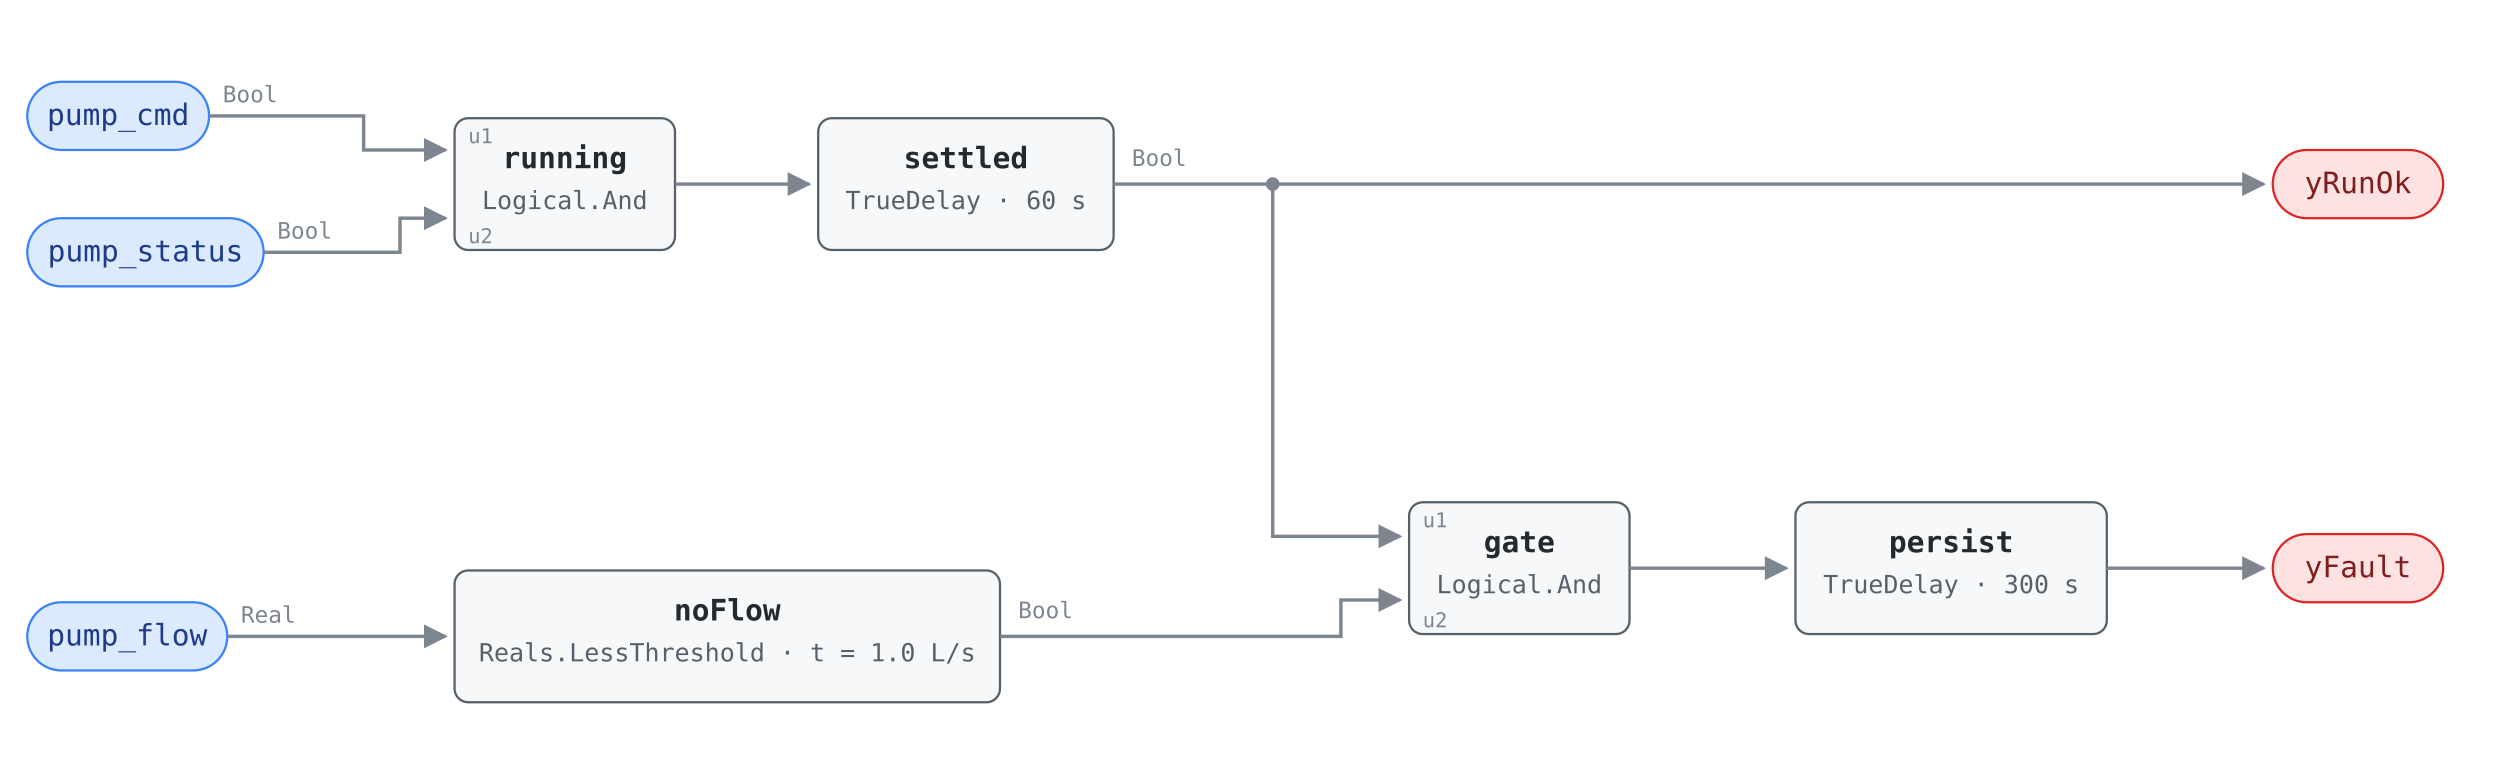
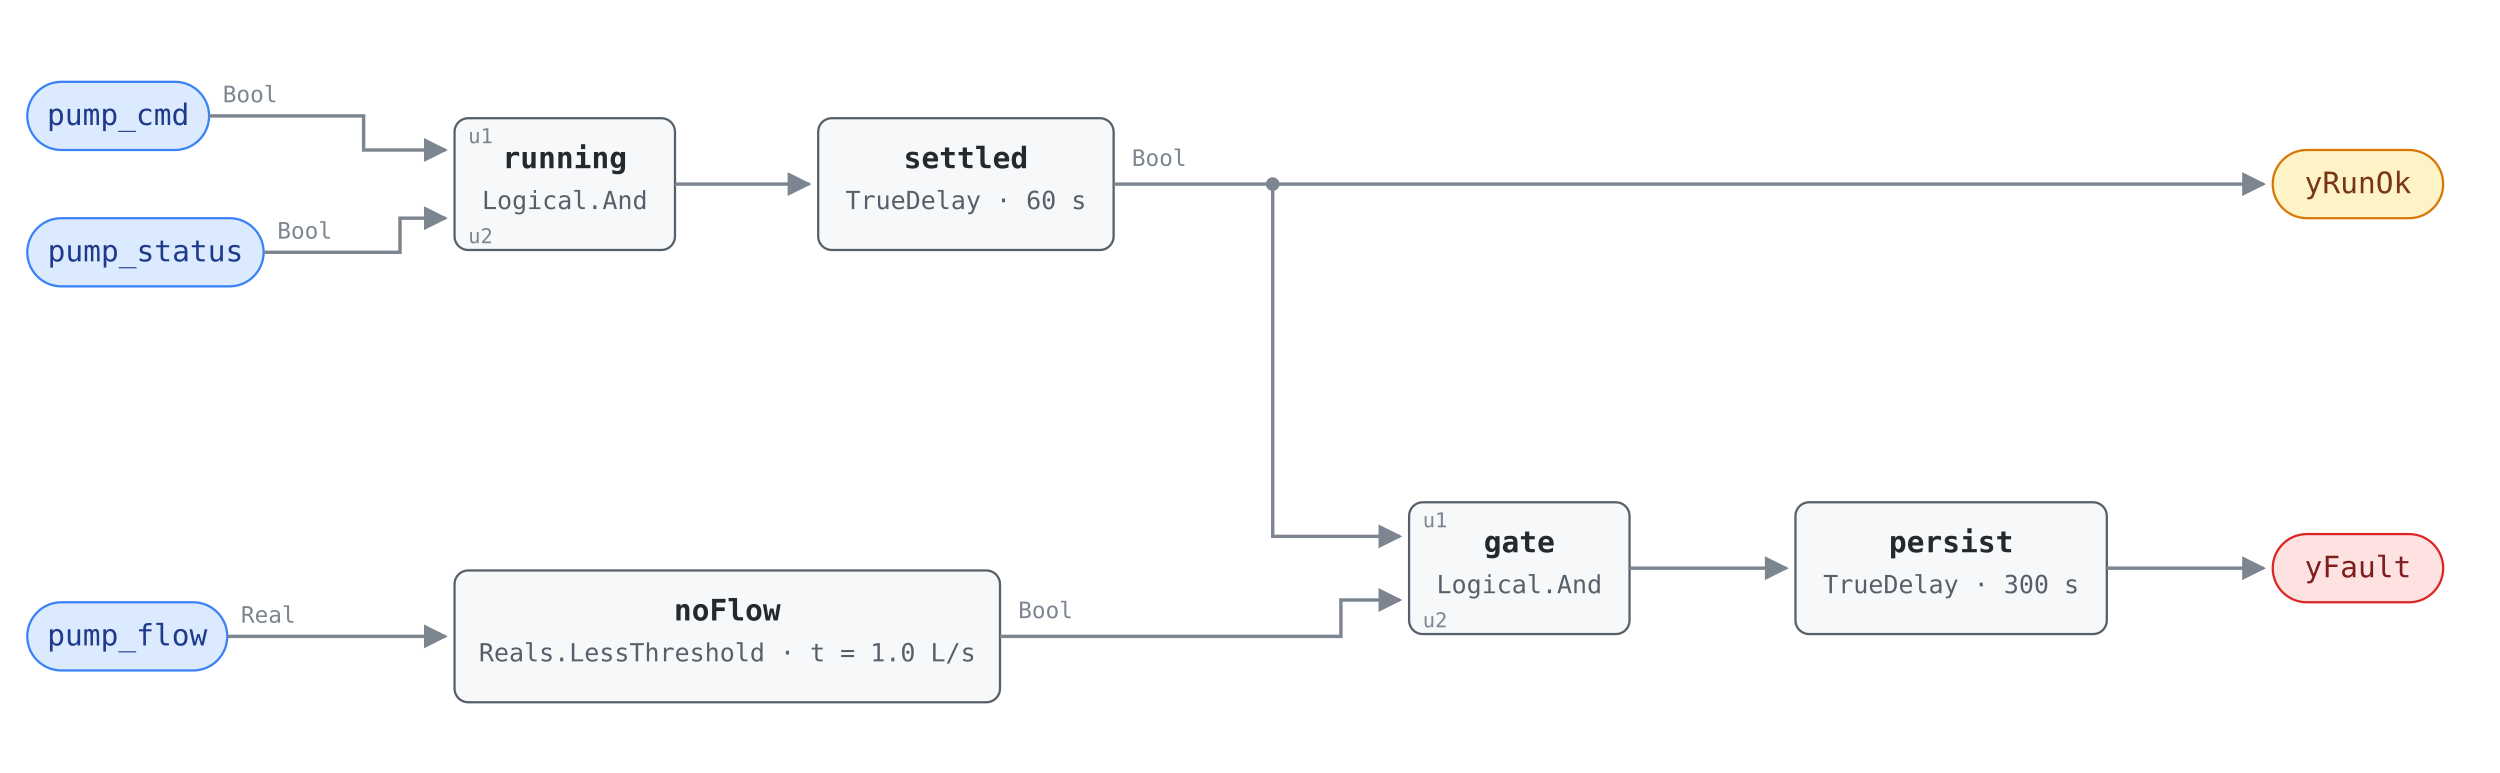
<svg xmlns="http://www.w3.org/2000/svg" viewBox="0 0 1100 340" font-family="ui-monospace, SFMono-Regular, Menlo, monospace" font-size="13">
  <defs>
    <marker id="arrow" viewBox="0 0 10 10" refX="9" refY="5" markerWidth="7" markerHeight="7" orient="auto-start-reverse">
      <path d="M 0 0 L 10 5 L 0 10 z" fill="#7d8590" />
    </marker>
  </defs>
  <rect x="12" y="36" width="80" height="30" rx="15" fill="#dbeafe" stroke="#3b82f6" />
  <text x="52" y="55" text-anchor="middle" fill="#1e3a8a">pump_cmd</text>
  <rect x="12" y="96" width="104" height="30" rx="15" fill="#dbeafe" stroke="#3b82f6" />
  <text x="64" y="115" text-anchor="middle" fill="#1e3a8a">pump_status</text>
  <rect x="12" y="265" width="88" height="30" rx="15" fill="#dbeafe" stroke="#3b82f6" />
  <text x="56" y="284" text-anchor="middle" fill="#1e3a8a">pump_flow</text>
  <rect x="200" y="52" width="97" height="58" rx="6" fill="#f6f8fa" stroke="#57606a" />
  <text x="248.5" y="74" text-anchor="middle" fill="#24292f" font-weight="bold">running</text>
  <text x="248.5" y="92" text-anchor="middle" fill="#57606a" font-size="11">Logical.And</text>
  <rect x="360" y="52" width="130" height="58" rx="6" fill="#f6f8fa" stroke="#57606a" />
  <text x="425" y="74" text-anchor="middle" fill="#24292f" font-weight="bold">settled</text>
  <text x="425" y="92" text-anchor="middle" fill="#57606a" font-size="11">TrueDelay · 60 s</text>
  <rect x="200" y="251" width="240" height="58" rx="6" fill="#f6f8fa" stroke="#57606a" />
  <text x="320" y="273" text-anchor="middle" fill="#24292f" font-weight="bold">noFlow</text>
  <text x="320" y="291" text-anchor="middle" fill="#57606a" font-size="11">Reals.LessThreshold · t = 1.0 L/s</text>
  <rect x="620" y="221" width="97" height="58" rx="6" fill="#f6f8fa" stroke="#57606a" />
  <text x="668.5" y="243" text-anchor="middle" fill="#24292f" font-weight="bold">gate</text>
  <text x="668.5" y="261" text-anchor="middle" fill="#57606a" font-size="11">Logical.And</text>
  <rect x="790" y="221" width="137" height="58" rx="6" fill="#f6f8fa" stroke="#57606a" />
  <text x="858.5" y="243" text-anchor="middle" fill="#24292f" font-weight="bold">persist</text>
  <text x="858.5" y="261" text-anchor="middle" fill="#57606a" font-size="11">TrueDelay · 300 s</text>
  <rect x="1000" y="235" width="75" height="30" rx="15" fill="#fee2e2" stroke="#dc2626" />
  <text x="1037.5" y="254" text-anchor="middle" fill="#7f1d1d">yFault</text>
-   <rect x="1000" y="66" width="75" height="30" rx="15" fill="#fee2e2" stroke="#dc2626" />
-   <text x="1037.5" y="85" text-anchor="middle" fill="#7f1d1d">yRunOk</text>
+   <rect x="1000" y="66" width="75" height="30" rx="15" fill="#fef3c7" stroke="#d97706" />
+   <text x="1037.5" y="85" text-anchor="middle" fill="#78350f">yRunOk</text>
  <g stroke="#7d8590" stroke-width="1.5" fill="none" marker-end="url(#arrow)">
    <path d="M 92 51 H 160 V 66 H 196" />
    <path d="M 116 111 H 176 V 96 H 196" />
    <path d="M 297 81 H 356" />
    <path d="M 490 81 H 996" />
    <path d="M 560 81 V 236 H 616" />
    <path d="M 100 280 H 196" />
    <path d="M 440 280 H 590 V 264 H 616" />
    <path d="M 717 250 H 786" />
    <path d="M 927 250 H 996" />
  </g>
  <circle cx="560" cy="81" r="3" fill="#7d8590" />
  <text x="98" y="45" fill="#7d8590" font-size="10">Bool</text>
  <text x="122" y="105" fill="#7d8590" font-size="10">Bool</text>
  <text x="106" y="274" fill="#7d8590" font-size="10">Real</text>
  <text x="498" y="73" fill="#7d8590" font-size="10">Bool</text>
  <text x="448" y="272" fill="#7d8590" font-size="10">Bool</text>
  <text x="206" y="63" fill="#7d8590" font-size="9">u1</text>
  <text x="206" y="107" fill="#7d8590" font-size="9">u2</text>
  <text x="626" y="232" fill="#7d8590" font-size="9">u1</text>
  <text x="626" y="276" fill="#7d8590" font-size="9">u2</text>
</svg>
